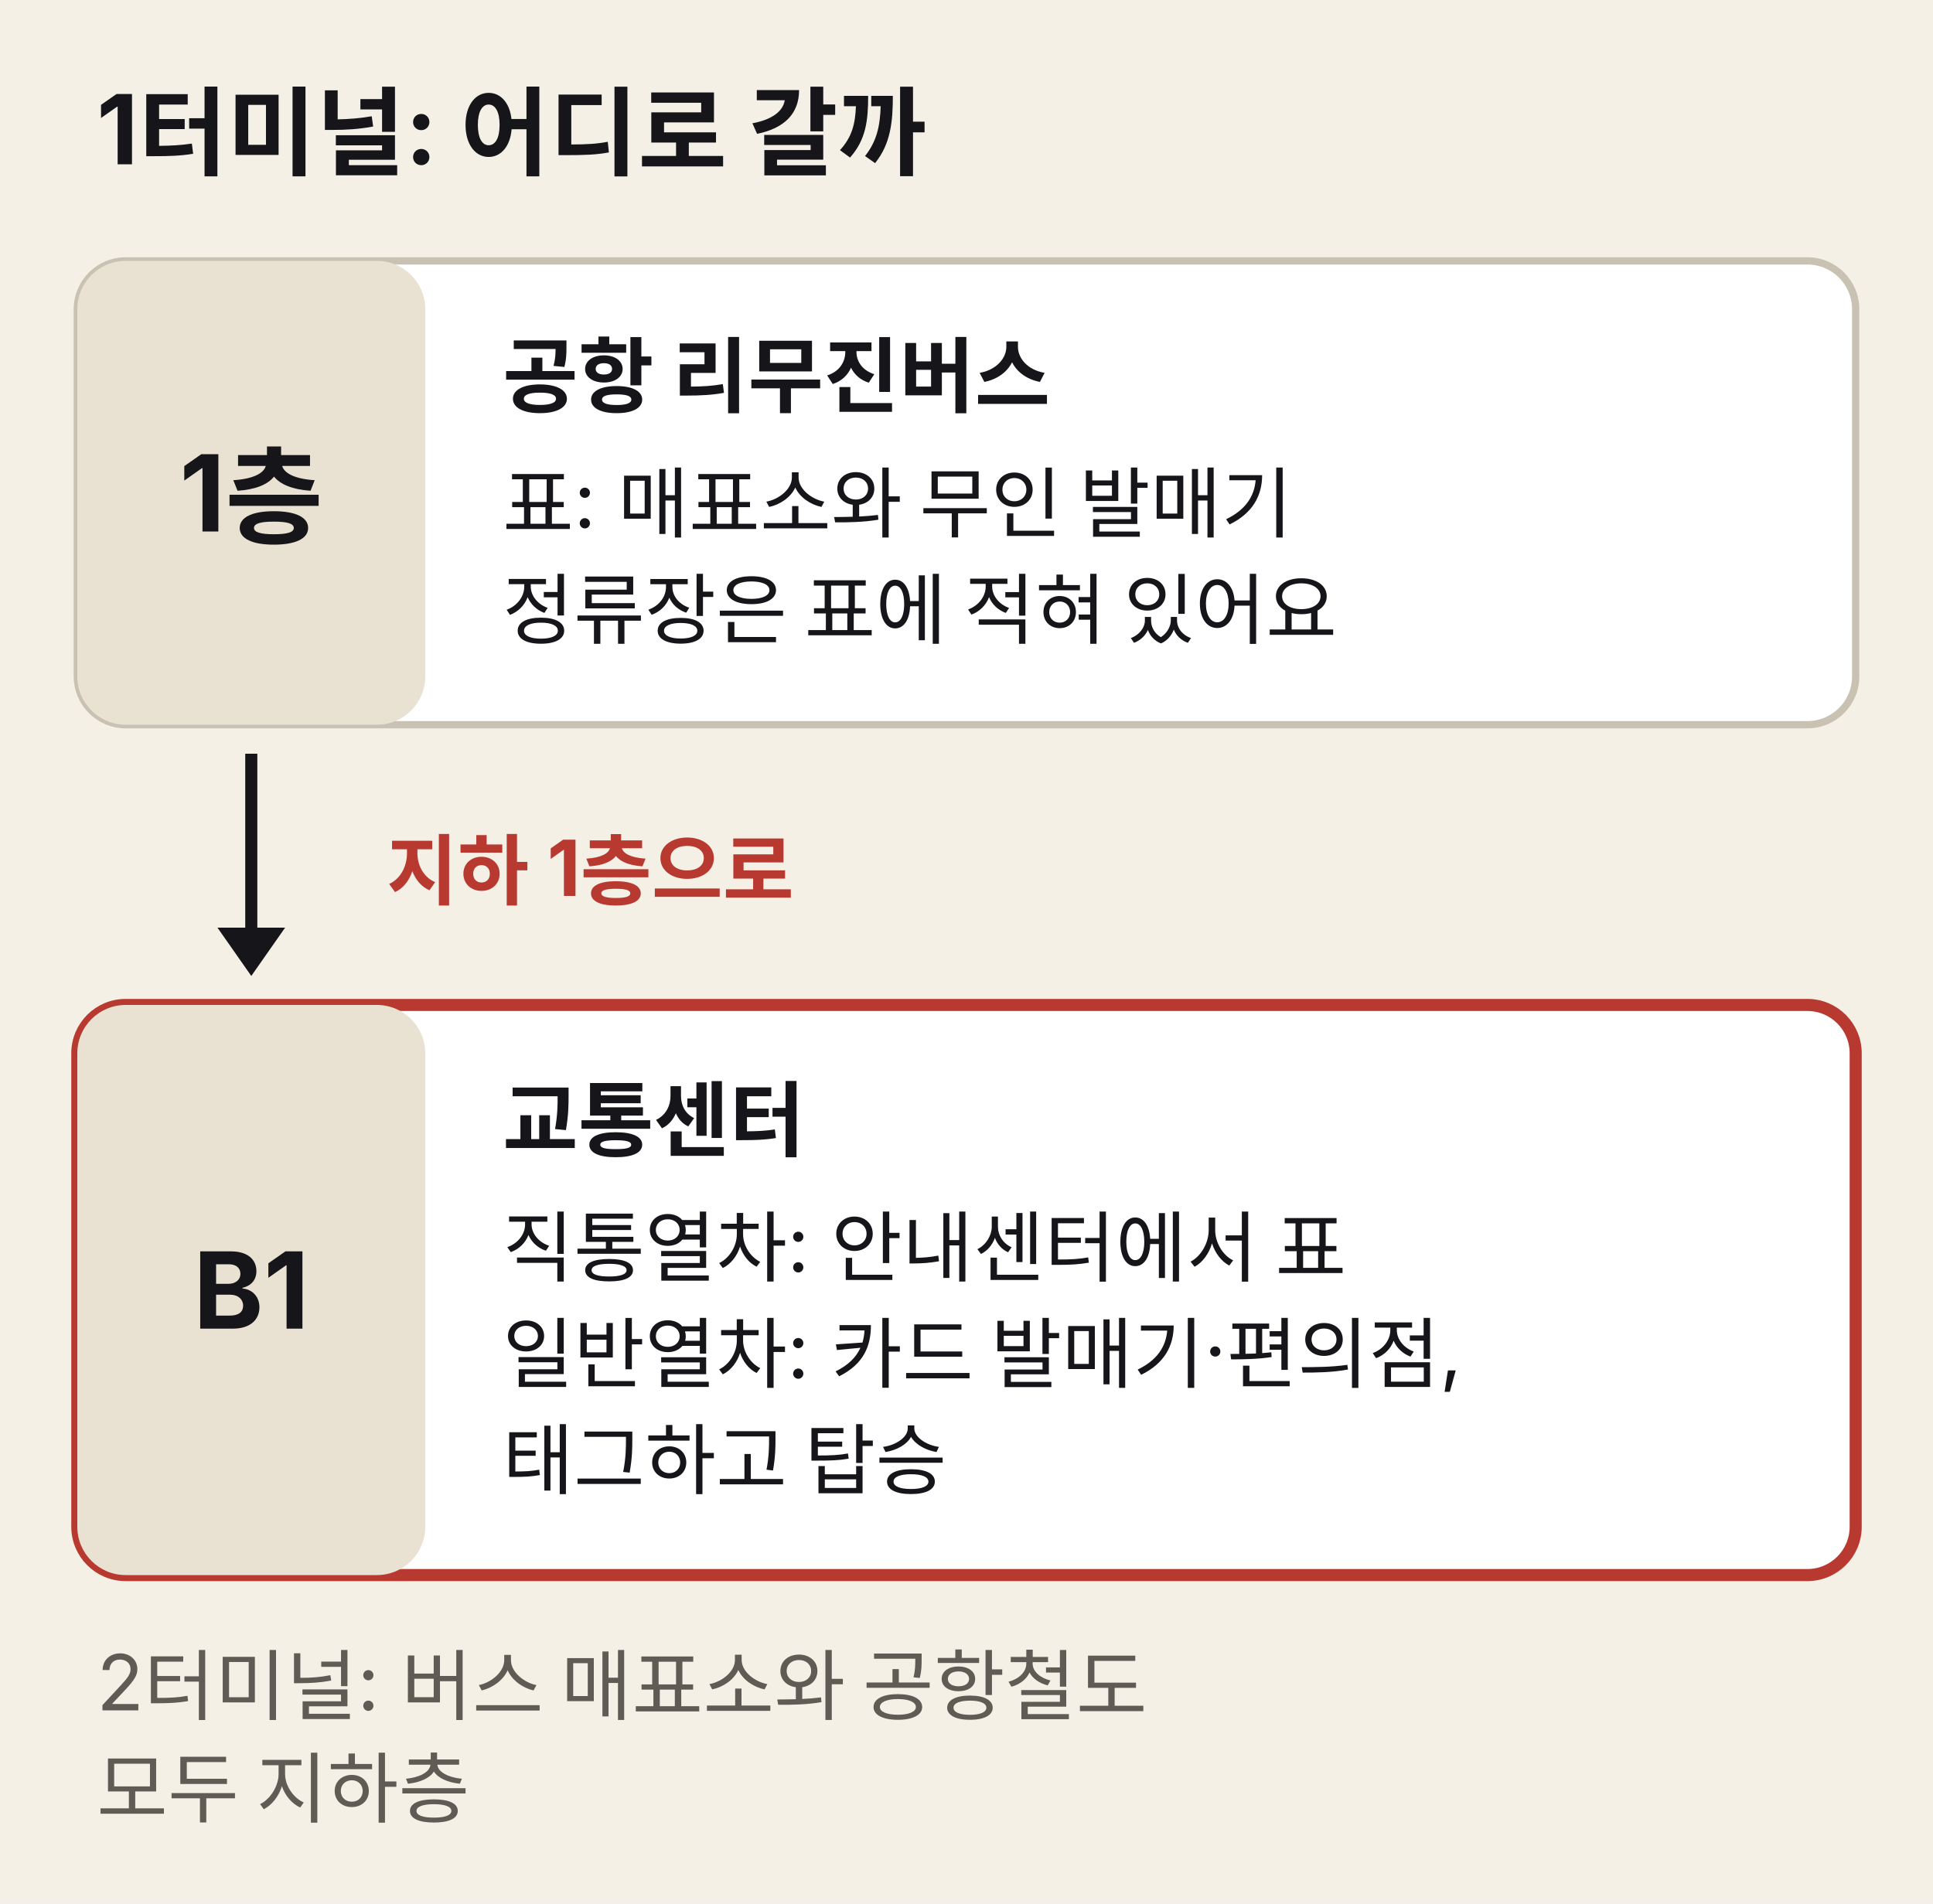
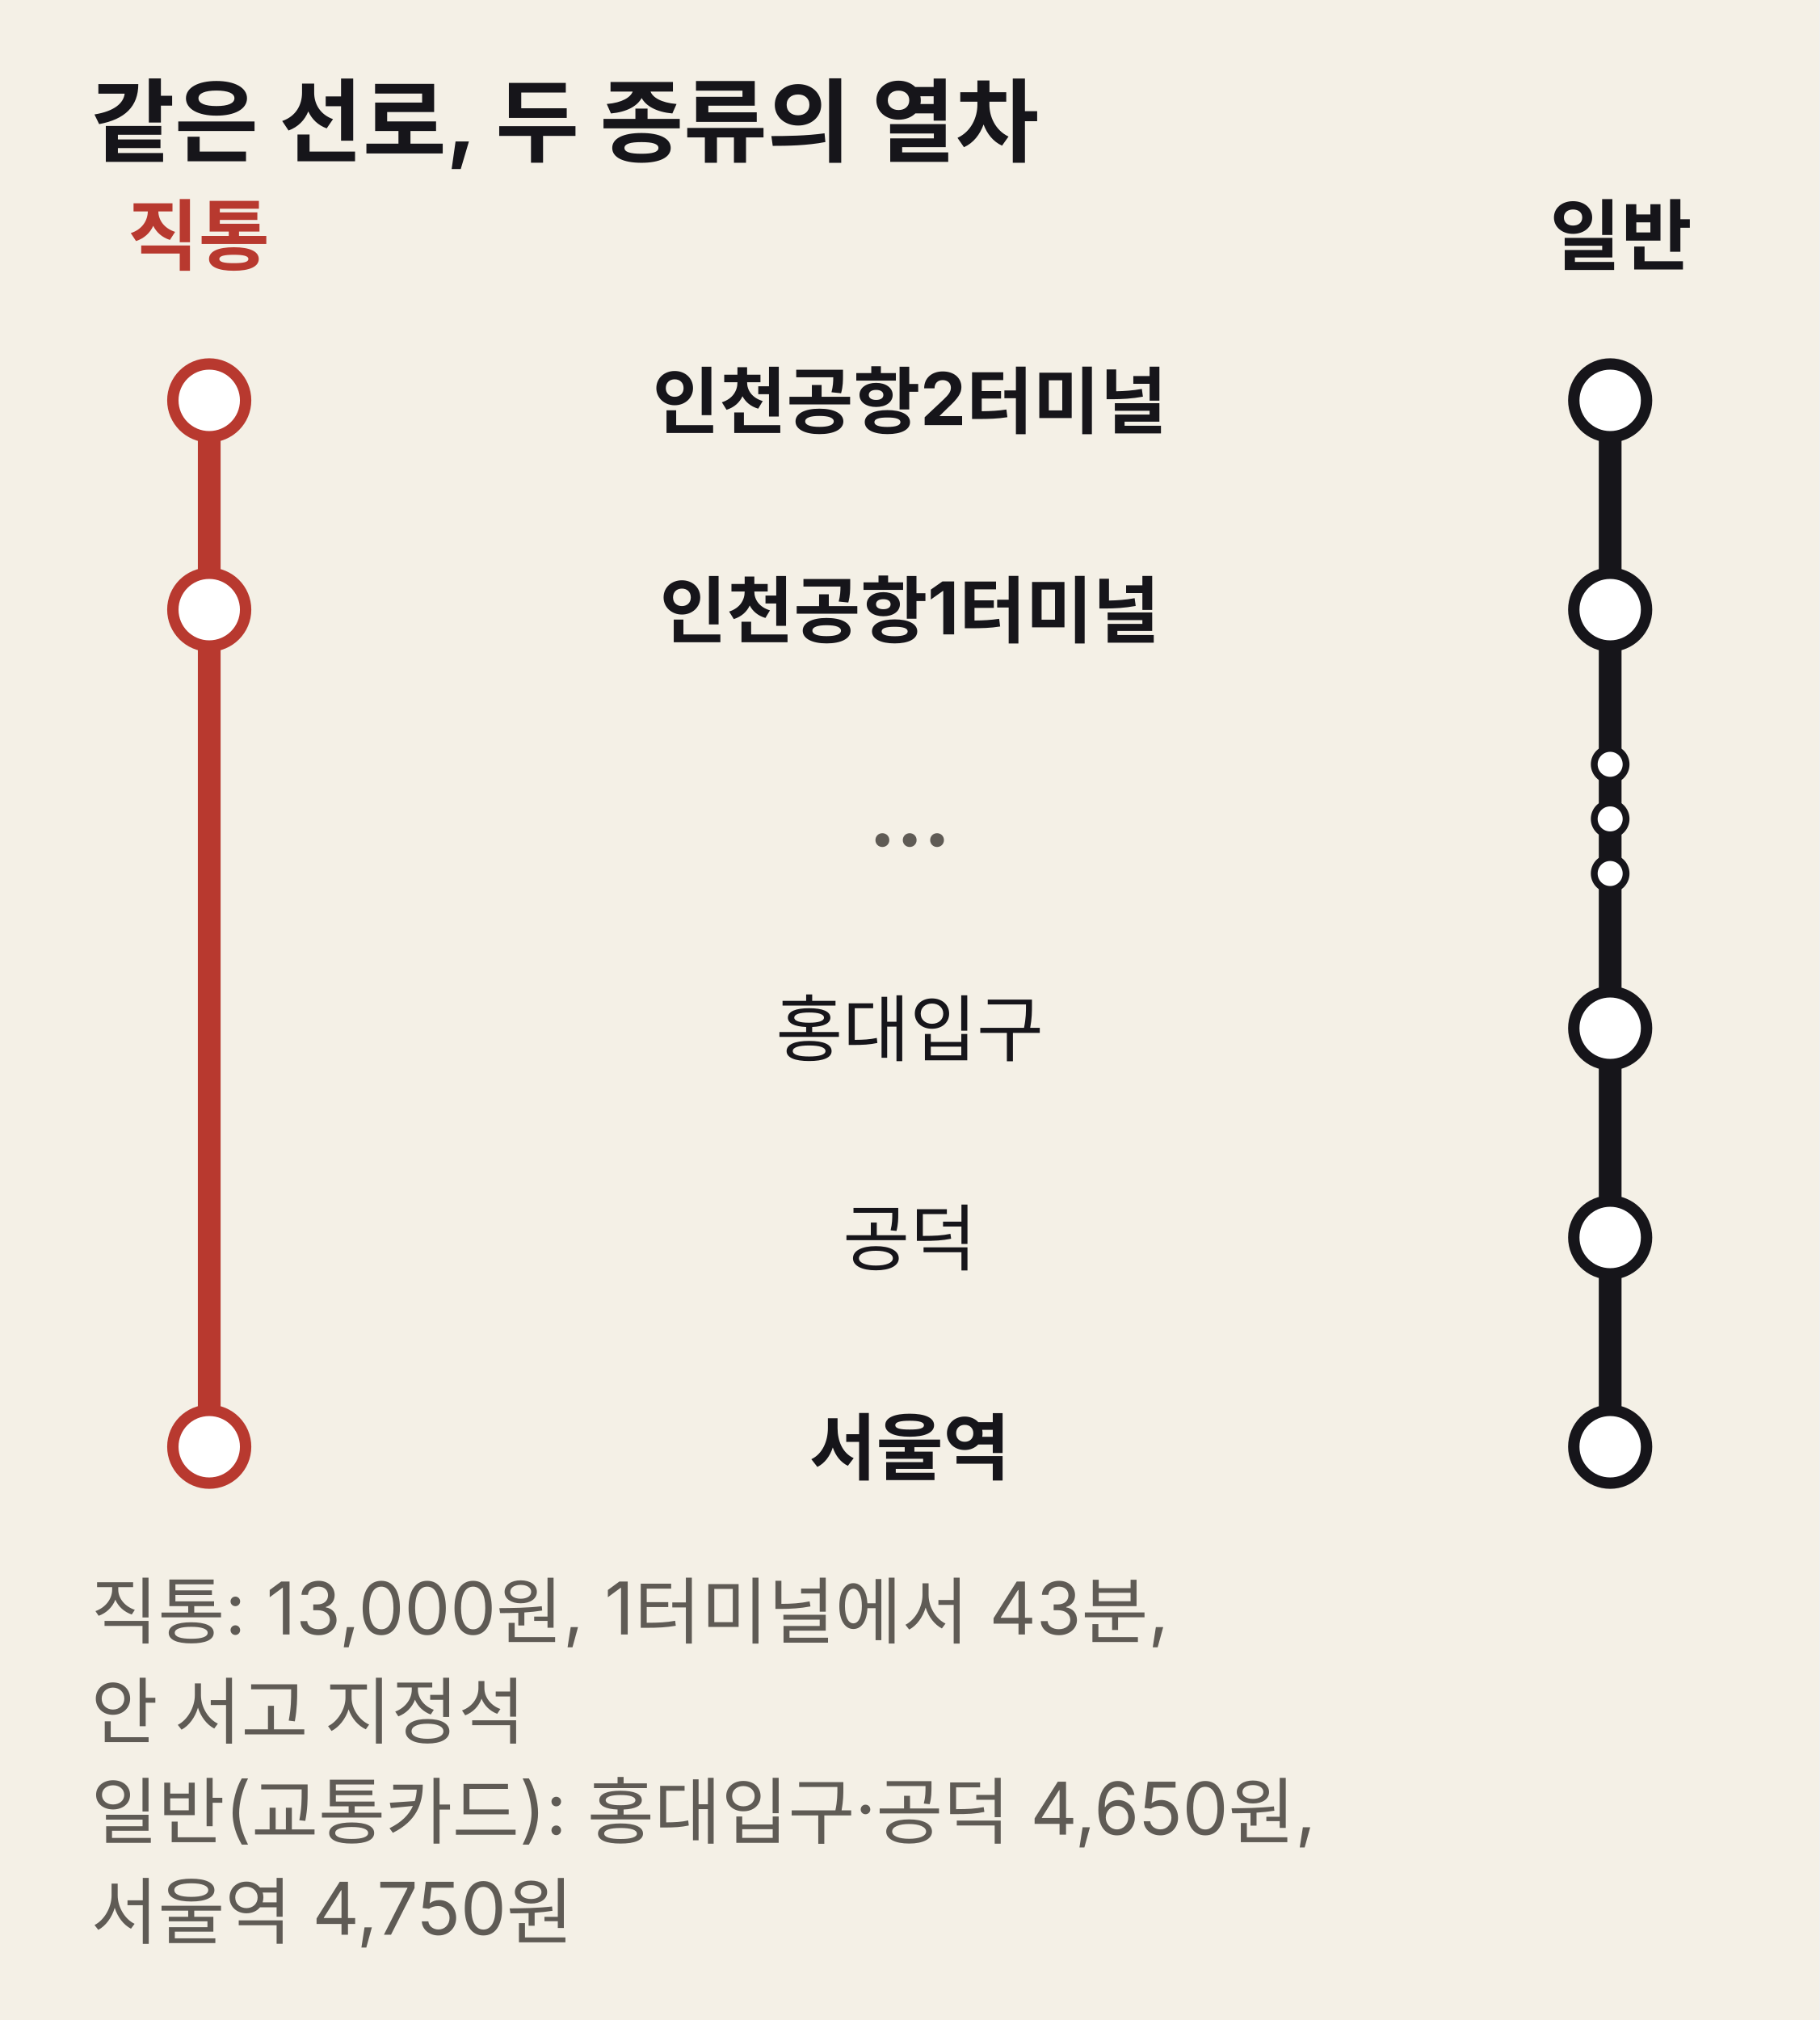
- <svg xmlns="http://www.w3.org/2000/svg" viewBox="0 0 400 394" role="img" aria-label="1터미널: 어디로 갈까" font-family="system-ui, -apple-system, &quot;Noto Sans KR&quot;, &quot;Noto Sans JP&quot;, &quot;Noto Sans TC&quot;, sans-serif">
-   <rect width="400" height="394" fill="#f4f0e6" />
-   <text x="20" y="34" font-size="20" font-weight="700" fill="#16151a" text-anchor="start">1터미널: 어디로 갈까</text>
-   <rect x="16" y="54" width="368" height="96" rx="10" fill="#ffffff" stroke="#c9c1b2" stroke-width="1.5" />
-   <rect x="16" y="54" width="72" height="96" rx="10" fill="#e9e2d3" stroke="none" stroke-width="0" />
-   <text x="52" y="110.0" font-size="22" font-weight="700" fill="#16151a" text-anchor="middle">1층</text>
-   <text x="104" y="84" font-size="17" font-weight="700" fill="#16151a" text-anchor="start">공항 리무진버스</text>
-   <text x="104" y="110" font-size="16" font-weight="400" fill="#16151a" text-anchor="start">표: 매표소와 무인 발매기</text>
-   <text x="104" y="132" font-size="16" font-weight="400" fill="#16151a" text-anchor="start">정류장은 표에 적혀 있어요</text>
-   <line x1="52" y1="156" x2="52" y2="194" stroke="#16151a" stroke-width="2.5" />
-   <path d="M45,192 L52,202 L59,192 z" fill="#16151a" />
-   <text x="80" y="186" font-size="16" font-weight="700" fill="#b8392f" text-anchor="start">지하 1층으로</text>
-   <rect x="16" y="208" width="368" height="118" rx="10" fill="#ffffff" stroke="#b8392f" stroke-width="2.5" />
-   <rect x="16" y="208" width="72" height="118" rx="10" fill="#e9e2d3" stroke="none" stroke-width="0" />
-   <text x="52" y="275.0" font-size="22" font-weight="700" fill="#16151a" text-anchor="middle">B1</text>
-   <text x="104" y="238" font-size="17" font-weight="700" fill="#16151a" text-anchor="start">교통센터</text>
-   <text x="104" y="264" font-size="16" font-weight="400" fill="#16151a" text-anchor="start">직통열차: 안내센터에서 표</text>
-   <text x="104" y="286" font-size="16" font-weight="400" fill="#16151a" text-anchor="start">일반열차: 카드 발매기·편의점,</text>
-   <text x="104" y="308" font-size="16" font-weight="400" fill="#16151a" text-anchor="start">태그하고 탑승</text>
-   <text x="20" y="354" font-size="16" font-weight="400" fill="#5f5b55" text-anchor="start">2터미널: 버스 매표소와 공항철도</text>
-   <text x="20" y="376" font-size="16" font-weight="400" fill="#5f5b55" text-anchor="start">모두 지하층</text>
+ <svg xmlns="http://www.w3.org/2000/svg" viewBox="0 0 400 444" role="img" aria-label="같은 선로, 두 종류의 열차" font-family="system-ui, -apple-system, &quot;Noto Sans KR&quot;, &quot;Noto Sans JP&quot;, &quot;Noto Sans TC&quot;, sans-serif">
+   <rect width="400" height="444" fill="#f4f0e6" />
+   <text x="20" y="34" font-size="20" font-weight="700" fill="#16151a" text-anchor="start">같은 선로, 두 종류의 열차</text>
+   <text x="28" y="58" font-size="17" font-weight="700" fill="#b8392f" text-anchor="start">직통</text>
+   <text x="372" y="58" font-size="17" font-weight="700" fill="#16151a" text-anchor="end">일반</text>
+   <line x1="46" y1="88" x2="46" y2="318" stroke="#b8392f" stroke-width="5" />
+   <line x1="354" y1="88" x2="354" y2="318" stroke="#16151a" stroke-width="5" />
+   <text x="200" y="94" font-size="16" font-weight="700" fill="#16151a" text-anchor="middle">인천공항2터미널</text>
+   <circle cx="354" cy="88" r="8" fill="#ffffff" stroke="#16151a" stroke-width="2.5" />
+   <circle cx="46" cy="88" r="8" fill="#ffffff" stroke="#b8392f" stroke-width="2.5" />
+   <text x="200" y="140" font-size="16" font-weight="700" fill="#16151a" text-anchor="middle">인천공항1터미널</text>
+   <circle cx="354" cy="134" r="8" fill="#ffffff" stroke="#16151a" stroke-width="2.5" />
+   <circle cx="46" cy="134" r="8" fill="#ffffff" stroke="#b8392f" stroke-width="2.5" />
+   <text x="200" y="186" font-size="18" font-weight="700" fill="#5f5b55" text-anchor="middle">…</text>
+   <circle cx="354" cy="168" r="3.5" fill="#ffffff" stroke="#16151a" stroke-width="1.5" />
+   <circle cx="354" cy="180" r="3.5" fill="#ffffff" stroke="#16151a" stroke-width="1.5" />
+   <circle cx="354" cy="192" r="3.5" fill="#ffffff" stroke="#16151a" stroke-width="1.5" />
+   <text x="200" y="232" font-size="16" font-weight="400" fill="#16151a" text-anchor="middle">홍대입구</text>
+   <circle cx="354" cy="226" r="8" fill="#ffffff" stroke="#16151a" stroke-width="2.5" />
+   <text x="200" y="278" font-size="16" font-weight="400" fill="#16151a" text-anchor="middle">공덕</text>
+   <circle cx="354" cy="272" r="8" fill="#ffffff" stroke="#16151a" stroke-width="2.5" />
+   <text x="200" y="324" font-size="16" font-weight="700" fill="#16151a" text-anchor="middle">서울역</text>
+   <circle cx="354" cy="318" r="8" fill="#ffffff" stroke="#16151a" stroke-width="2.5" />
+   <circle cx="46" cy="318" r="8" fill="#ffffff" stroke="#b8392f" stroke-width="2.5" />
+   <text x="20" y="360" font-size="16" font-weight="400" fill="#5f5b55" text-anchor="start">직통: 13,000원, 1터미널에서 43분,</text>
+   <text x="20" y="382" font-size="16" font-weight="400" fill="#5f5b55" text-anchor="start">안 서고 지정석</text>
+   <text x="20" y="404" font-size="16" font-weight="400" fill="#5f5b55" text-anchor="start">일반(교통카드): 홍대입구·공덕 4,650원,</text>
+   <text x="20" y="426" font-size="16" font-weight="400" fill="#5f5b55" text-anchor="start">서울역 4,750원</text>
</svg>
